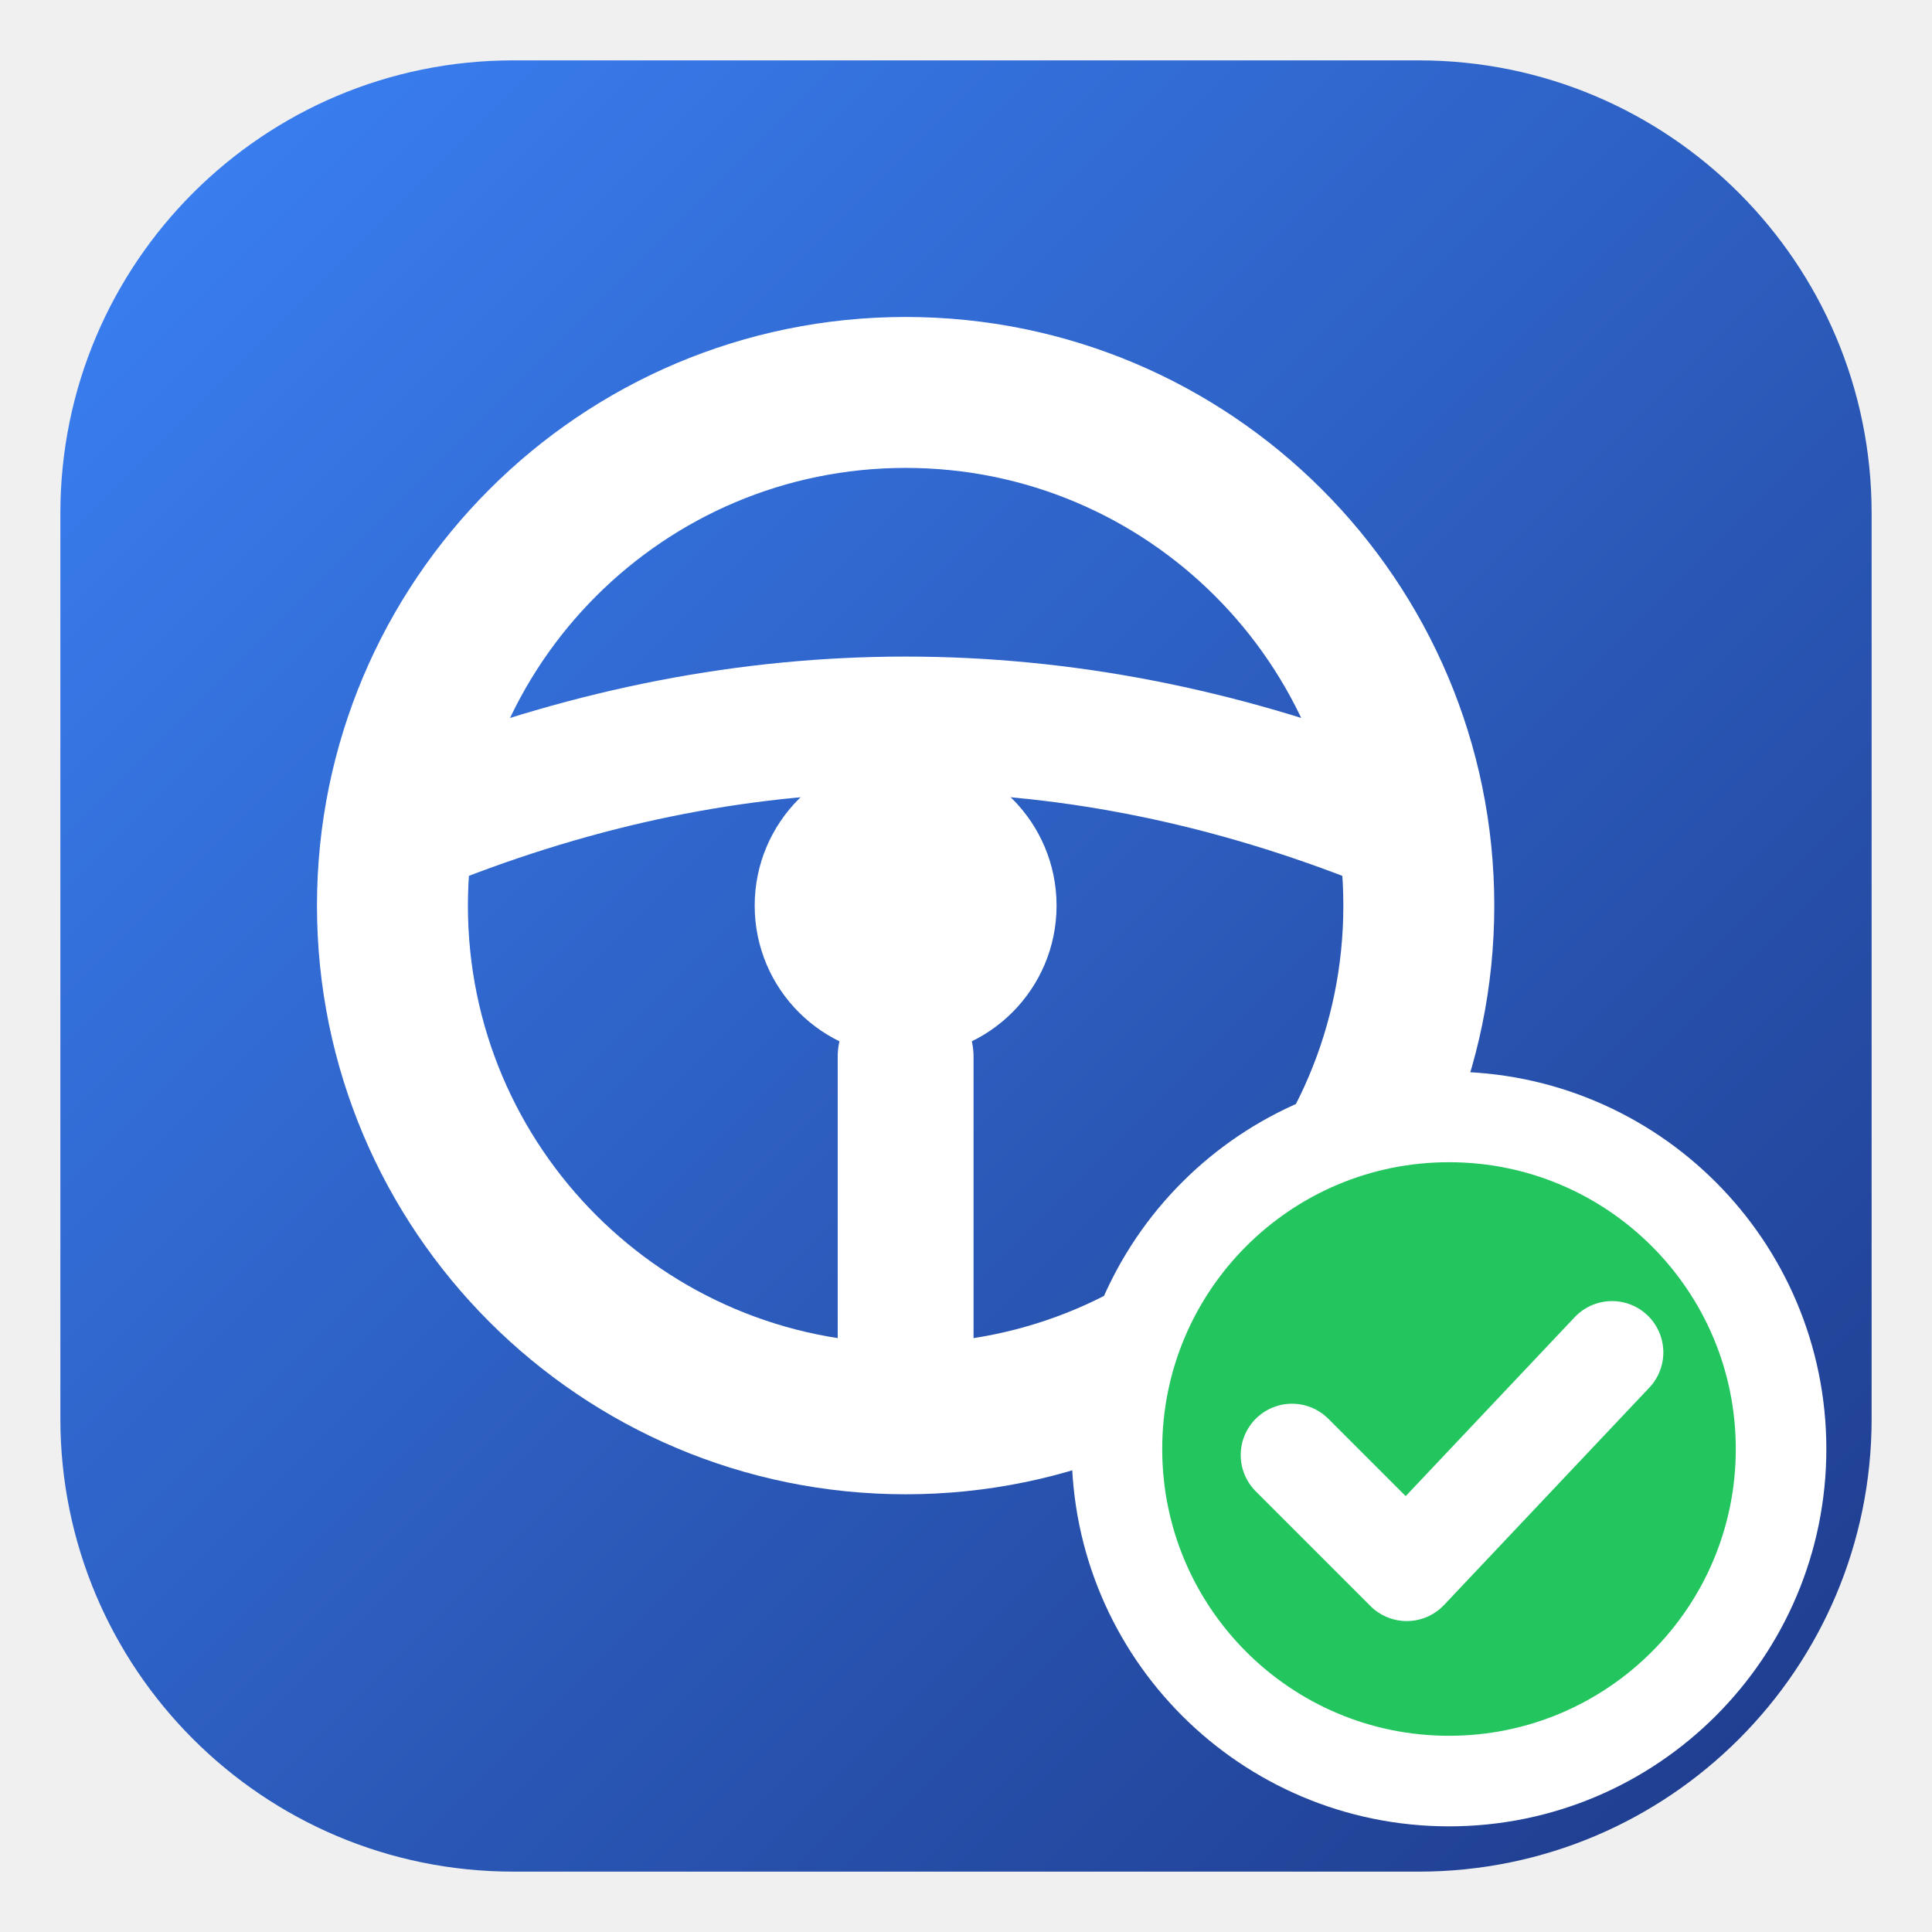
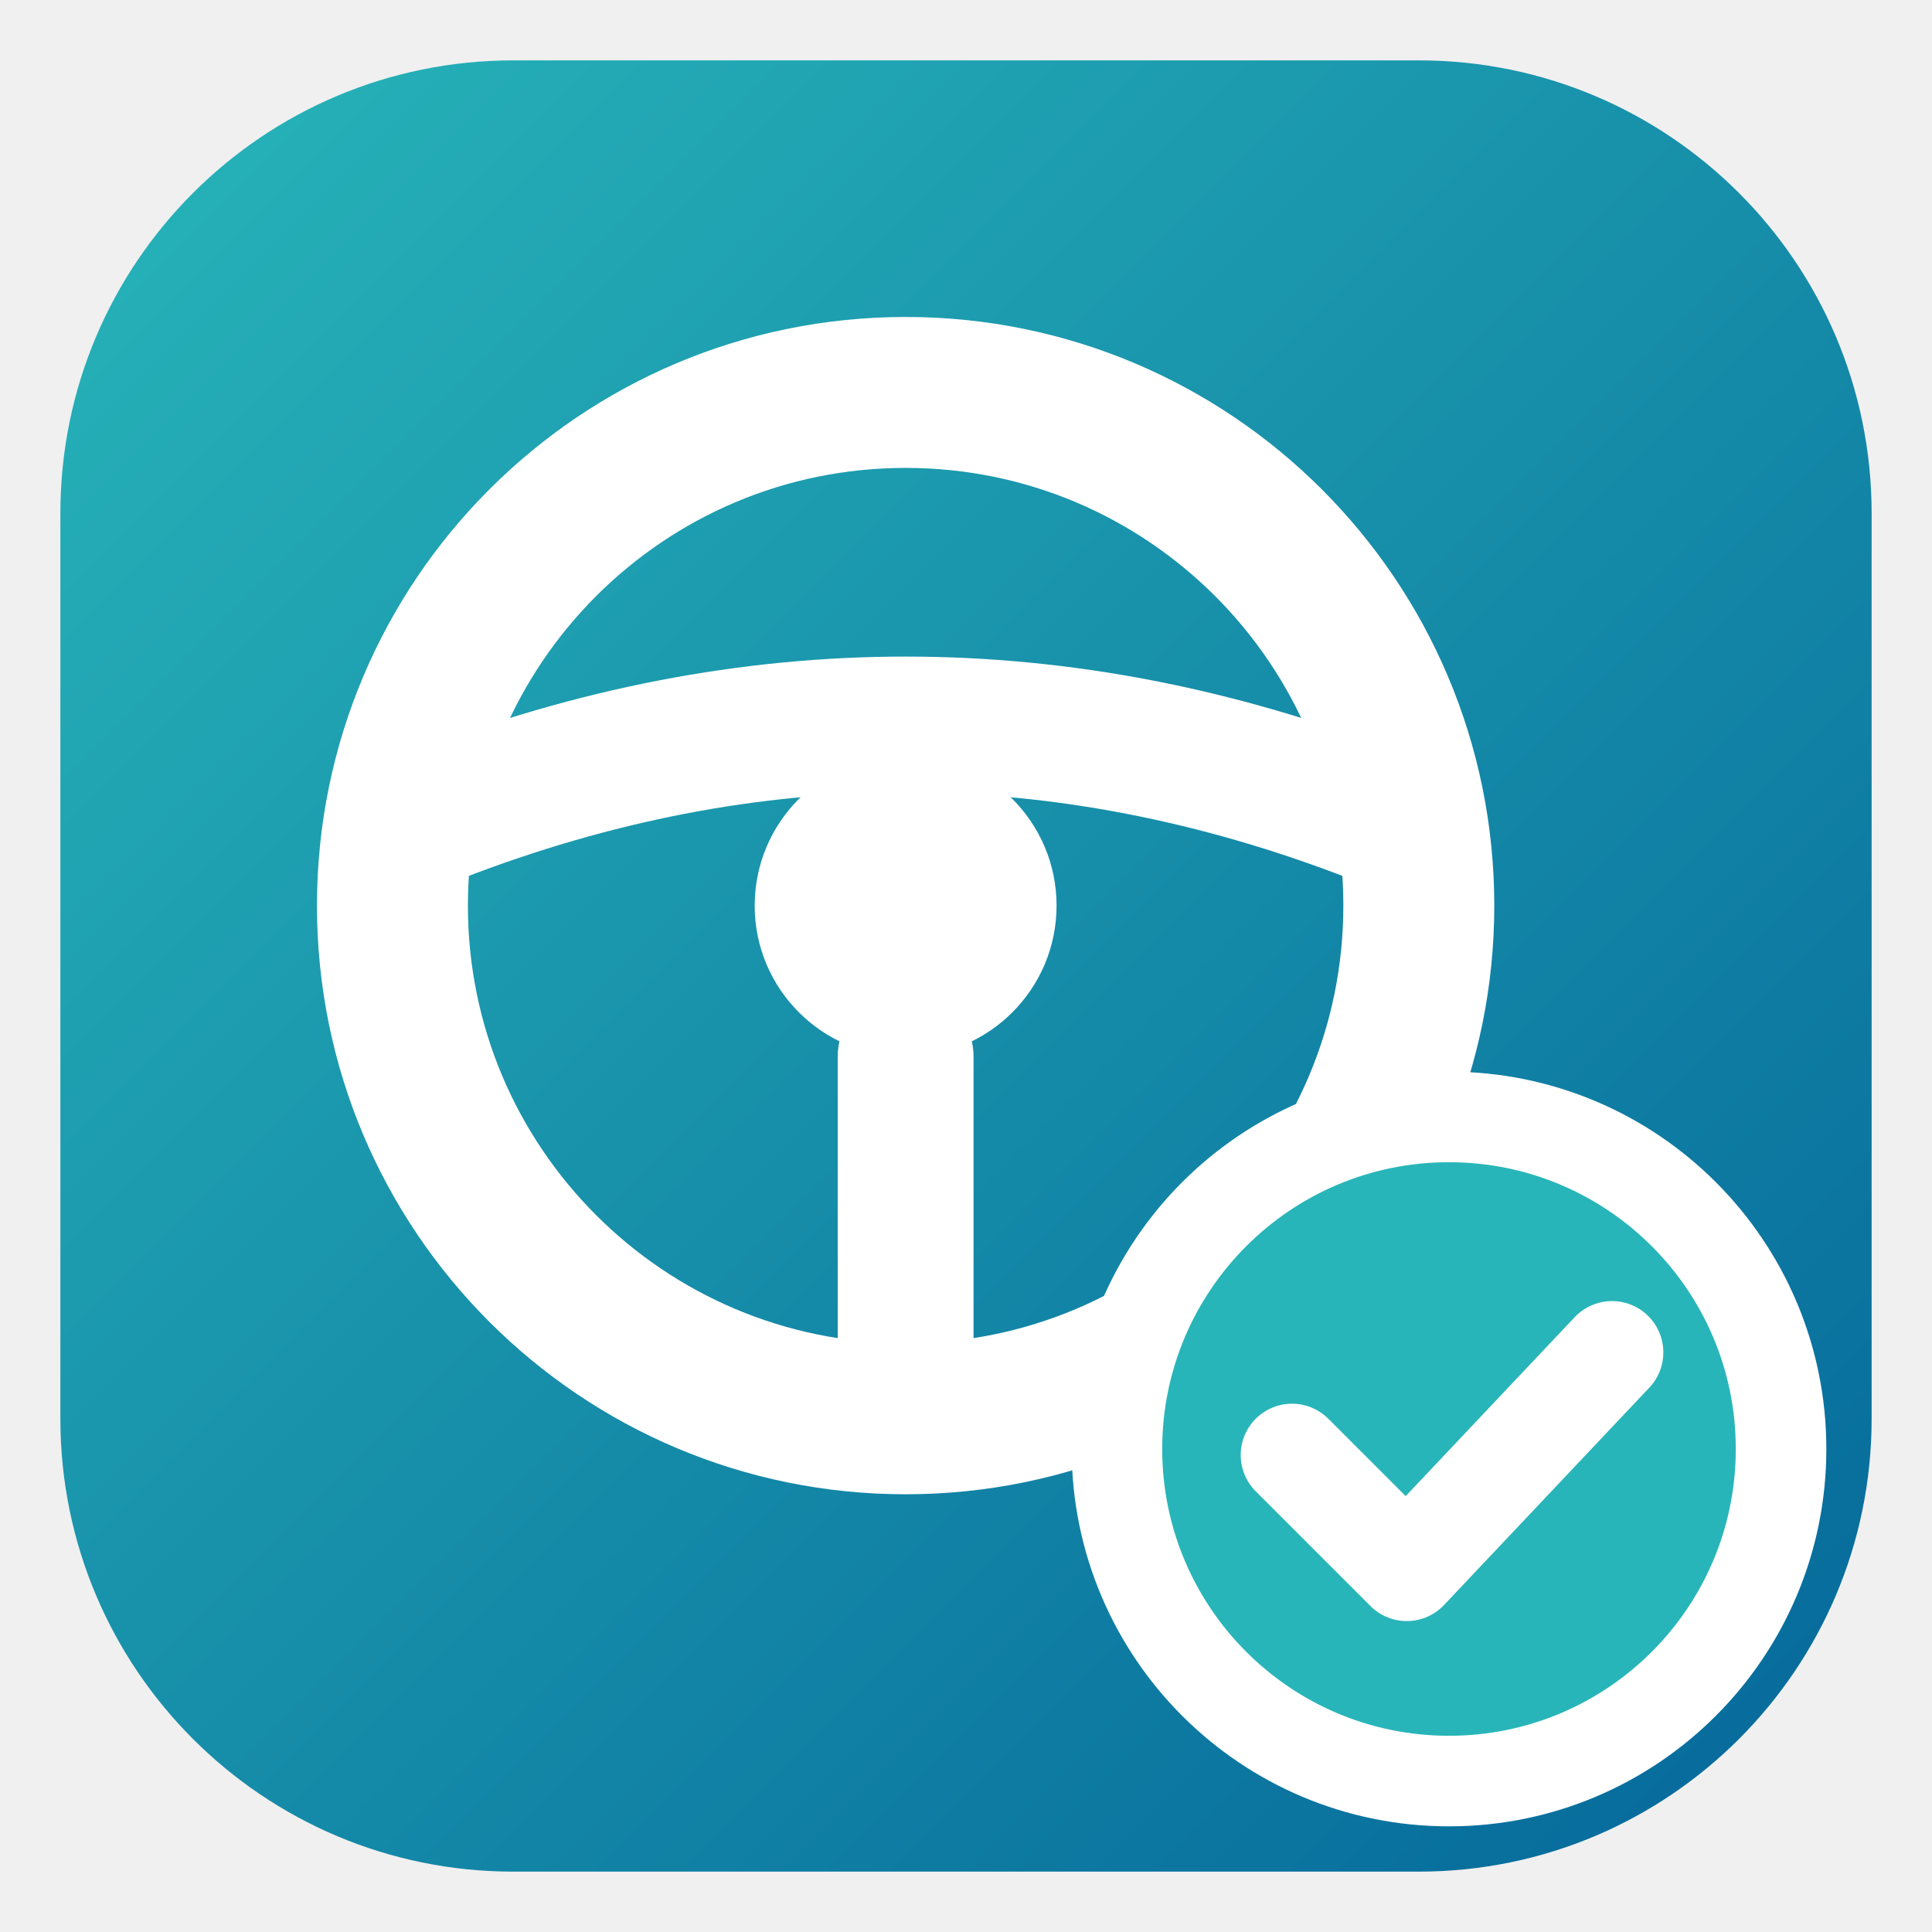
<svg xmlns="http://www.w3.org/2000/svg" viewBox="0 0 64 64" role="img" aria-label="Easy Fahrstundenplaner">
  <defs>
    <linearGradient id="g" x1="0" y1="0" x2="1" y2="1">
-       <stop offset="0" stop-color="#3b82f6" />
-       <stop offset="1" stop-color="#1e3a8a" />
+       <stop offset="0" stop-color="#28B5B9" />
+       <stop offset="1" stop-color="#05679A" />
    </linearGradient>
  </defs>
  <rect x="2" y="2" width="60" height="60" rx="15" fill="url(#g)" />
  <circle cx="30" cy="30" r="17" fill="none" stroke="#fff" stroke-width="5" />
  <circle cx="30" cy="30" r="5" fill="#fff" />
  <path d="M14.5 27 Q30 21 45.5 27" fill="none" stroke="#fff" stroke-width="4.5" stroke-linecap="round" />
  <path d="M30 35 L30 46" stroke="#fff" stroke-width="4.5" stroke-linecap="round" />
-   <circle cx="48" cy="48" r="11" fill="#22c55e" stroke="#fff" stroke-width="3" />
+   <circle cx="48" cy="48" r="11" fill="#28B5B9" stroke="#fff" stroke-width="3" />
  <path d="M42.8 48.2 L46.6 52 L53.4 44.8" fill="none" stroke="#fff" stroke-width="3.4" stroke-linecap="round" stroke-linejoin="round" />
</svg>
